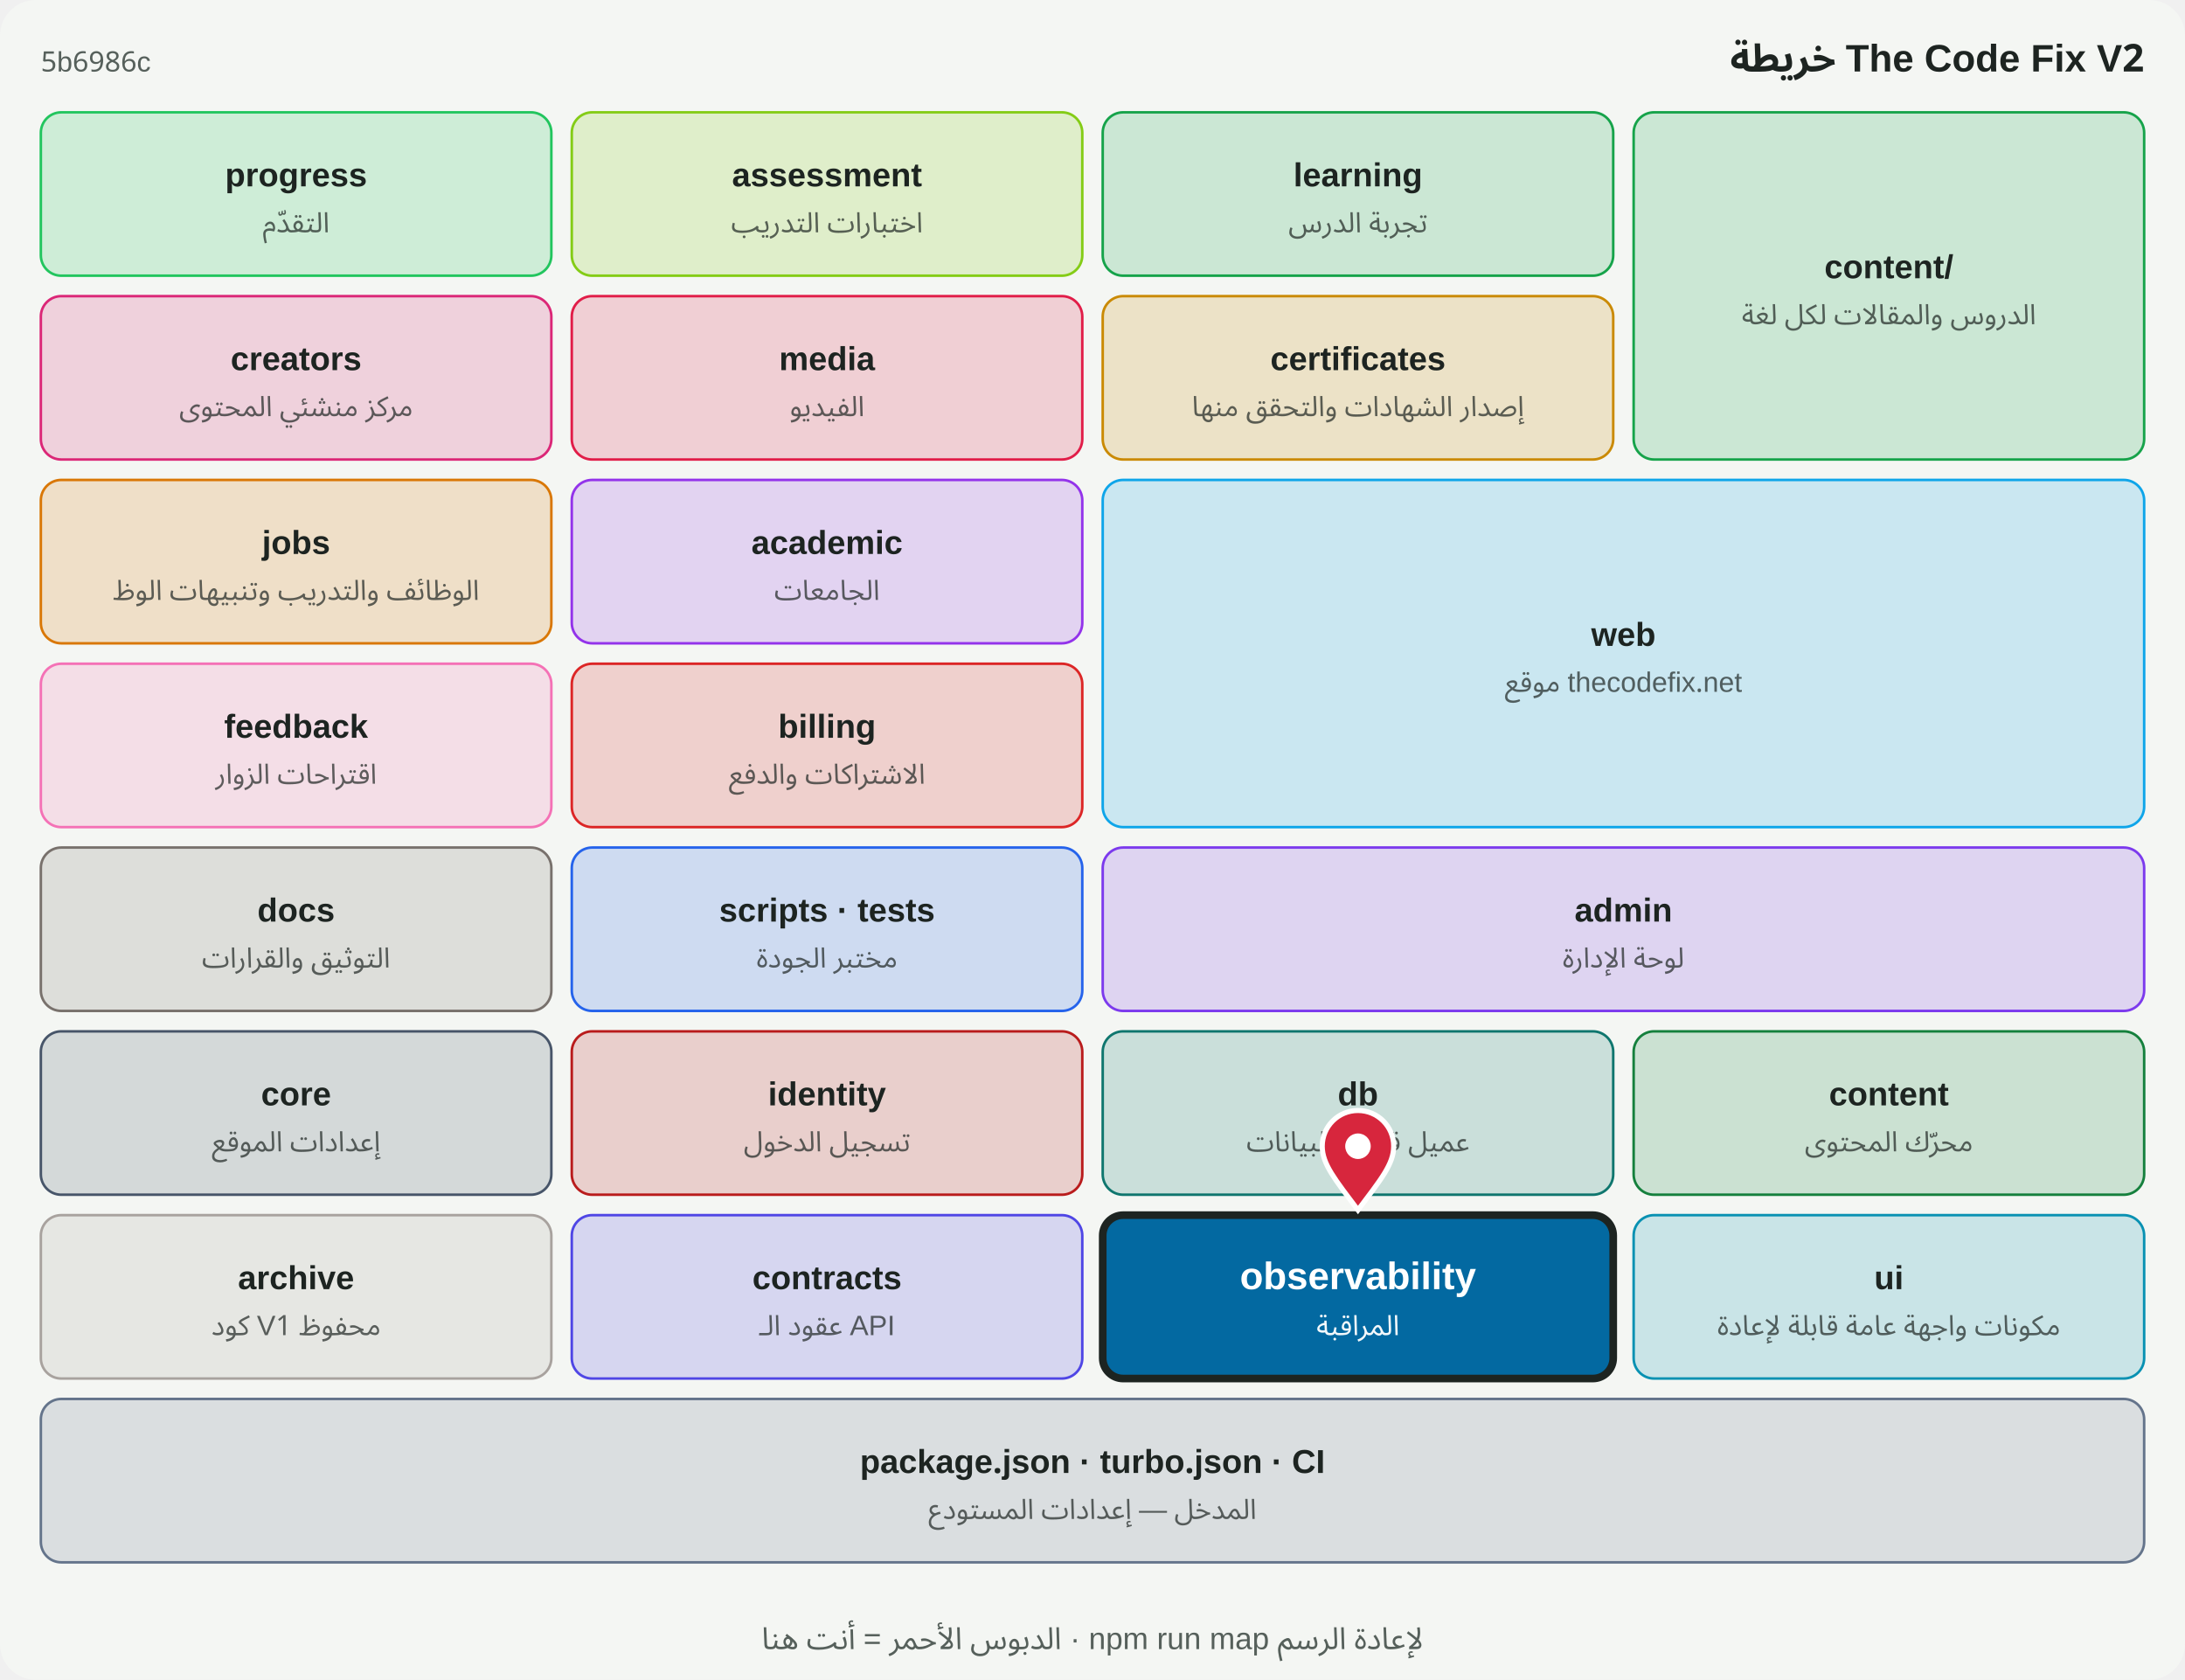
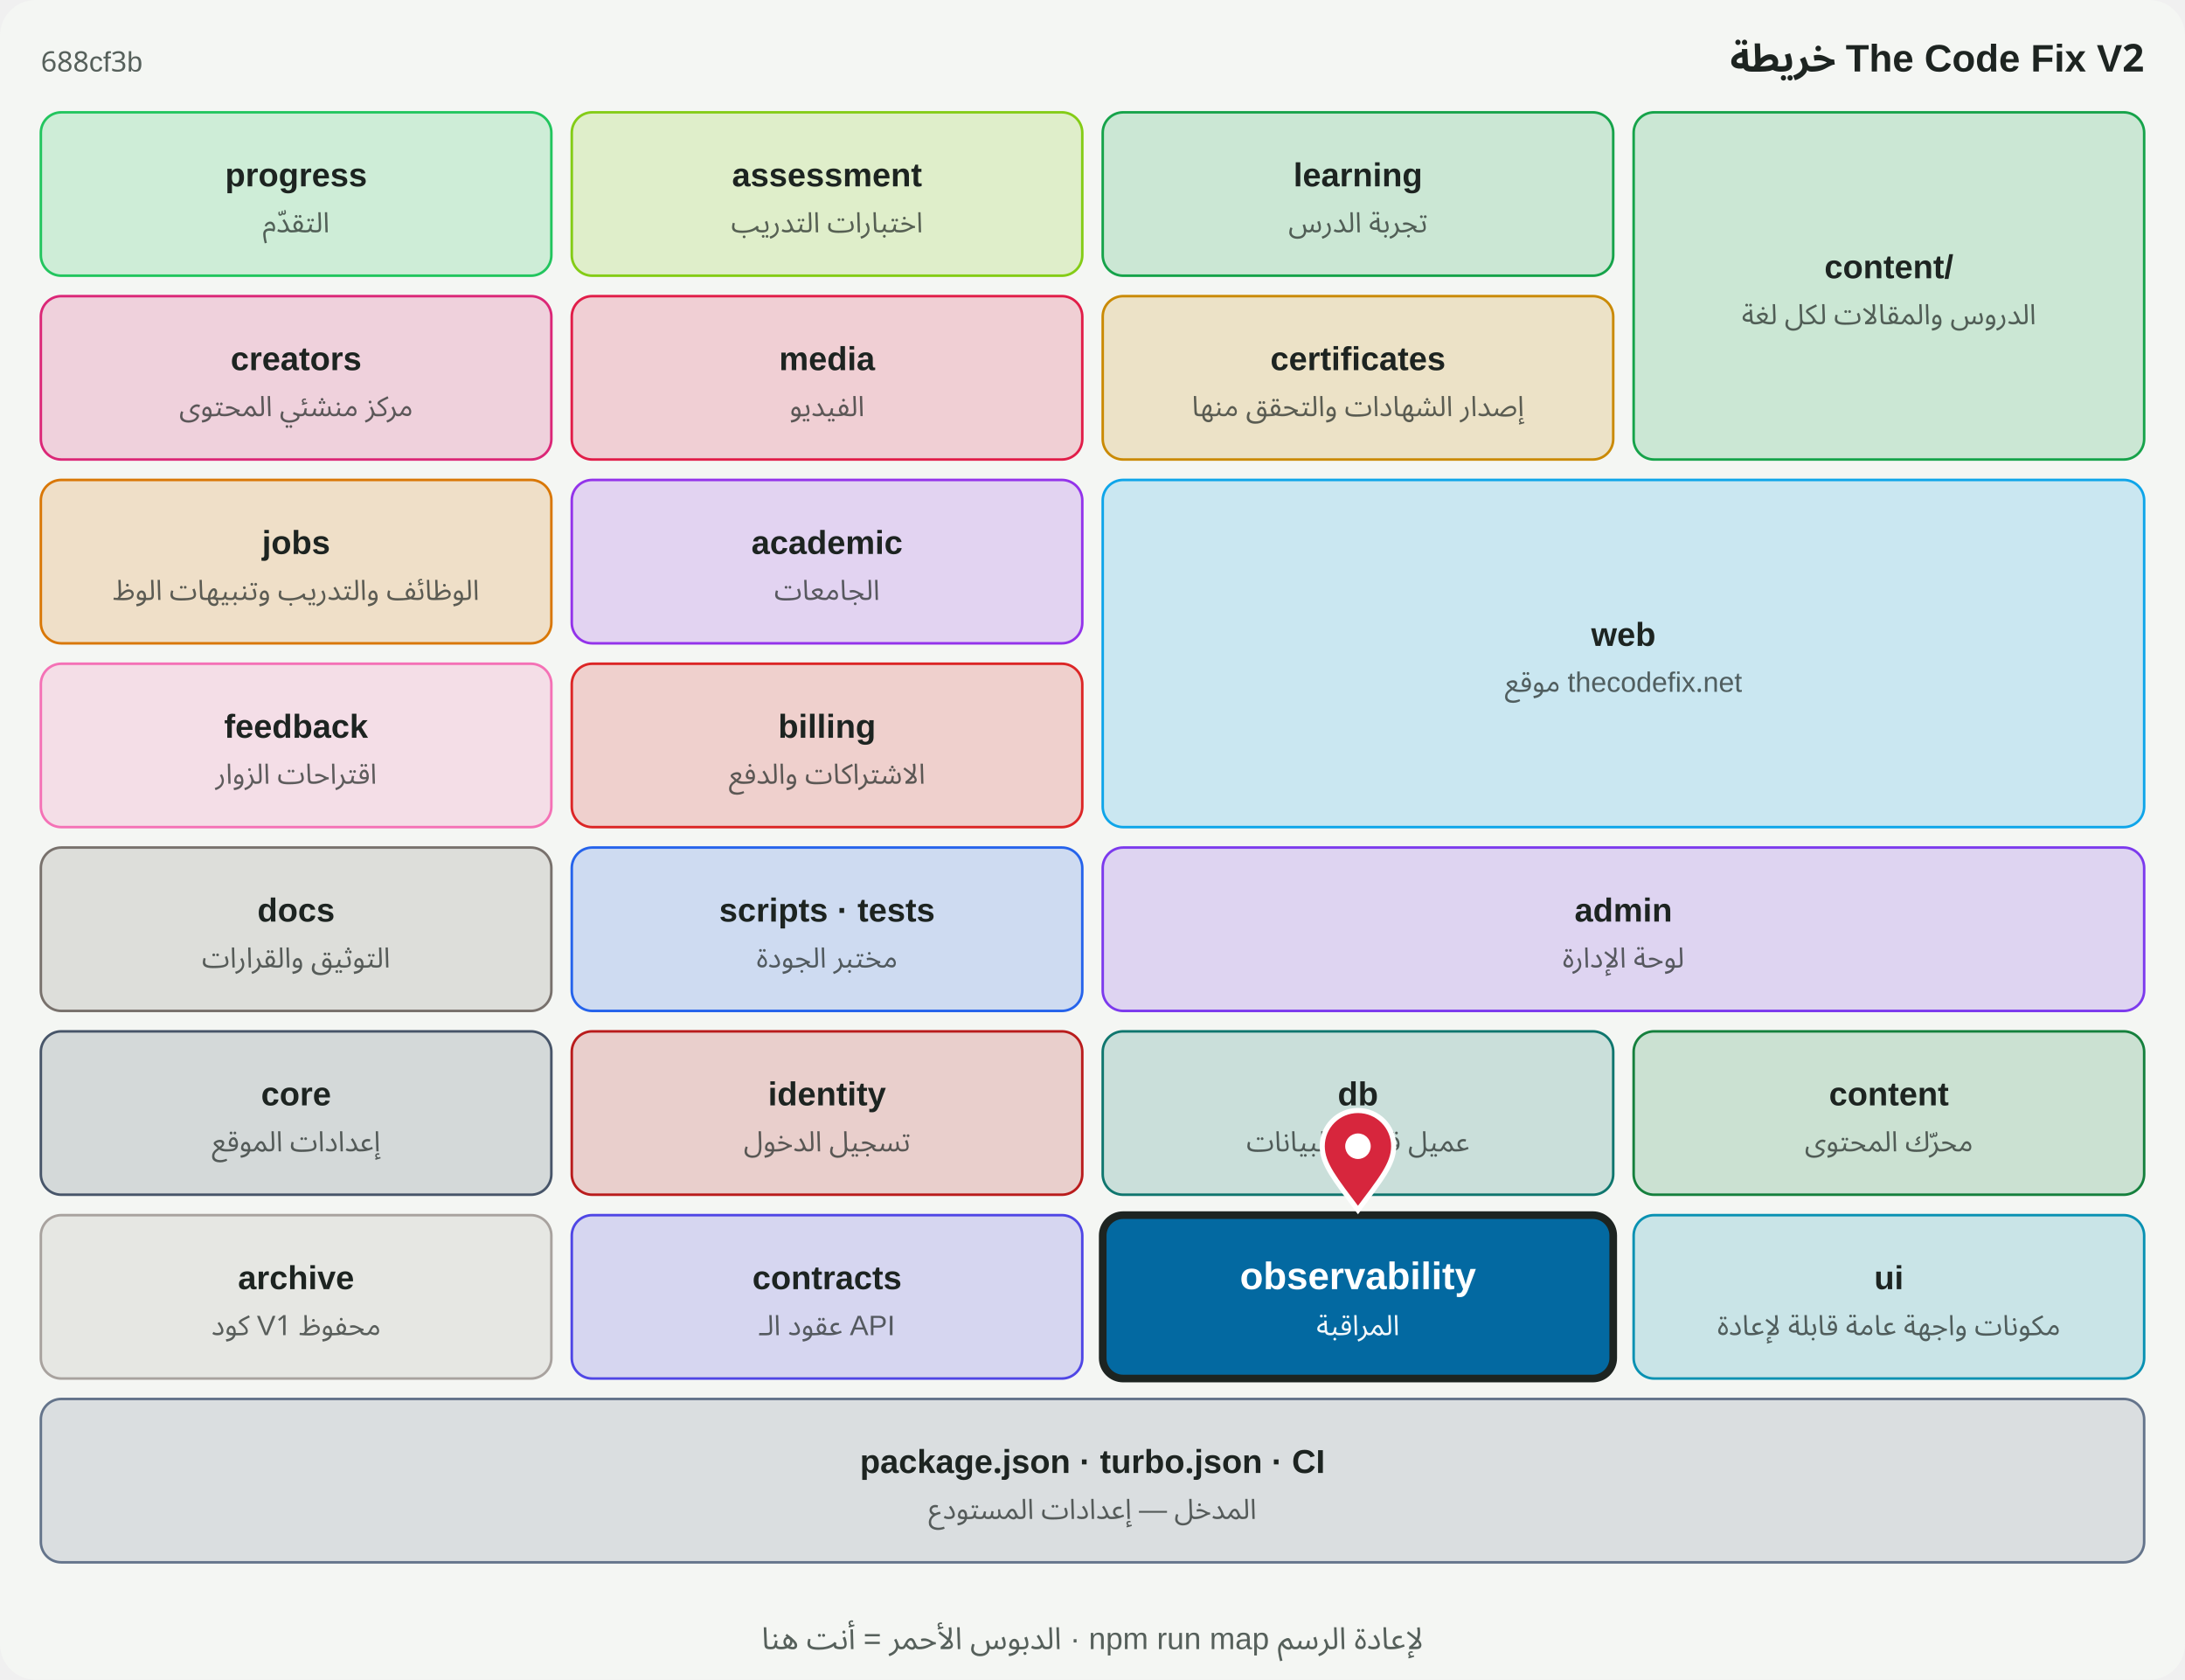
<svg xmlns="http://www.w3.org/2000/svg" viewBox="0 0 856 658" width="856" height="658" font-family="'Segoe UI', Tahoma, 'Noto Sans Arabic', Arial, sans-serif" role="img" aria-label="خريطة مشروع The Code Fix — المراقبة (@tcf/observability)">
  <rect width="856" height="658" rx="14" fill="#f4f6f3" />
  <text x="840" y="28" text-anchor="end" font-size="15" font-weight="700" fill="#1d2421">خريطة The Code Fix V2</text>
-   <text x="16" y="28" font-size="11" fill="#56605b">5b6986c</text>
+   <text x="16" y="28" font-size="11" fill="#56605b">688cf3b</text>
  <g>
    <rect x="640" y="44" width="200" height="136" rx="8" fill="#16a34a" fill-opacity="0.18" stroke="#16a34a" stroke-width="1" />
    <text x="740" y="109" text-anchor="middle" font-size="13" font-weight="600" fill="#1d2421">content/</text>
    <text x="740" y="127" text-anchor="middle" font-size="11" fill="#1d2421" fill-opacity="0.7">الدروس والمقالات لكل لغة</text>
  </g>
  <g>
    <rect x="432" y="44" width="200" height="64" rx="8" fill="#16a34a" fill-opacity="0.18" stroke="#16a34a" stroke-width="1" />
    <text x="532" y="73" text-anchor="middle" font-size="13" font-weight="600" fill="#1d2421">learning</text>
    <text x="532" y="91" text-anchor="middle" font-size="11" fill="#1d2421" fill-opacity="0.7">تجربة الدرس</text>
  </g>
  <g>
    <rect x="224" y="44" width="200" height="64" rx="8" fill="#84cc16" fill-opacity="0.18" stroke="#84cc16" stroke-width="1" />
    <text x="324" y="73" text-anchor="middle" font-size="13" font-weight="600" fill="#1d2421">assessment</text>
    <text x="324" y="91" text-anchor="middle" font-size="11" fill="#1d2421" fill-opacity="0.7">اختبارات التدريب</text>
  </g>
  <g>
    <rect x="16" y="44" width="200" height="64" rx="8" fill="#22c55e" fill-opacity="0.18" stroke="#22c55e" stroke-width="1" />
    <text x="116" y="73" text-anchor="middle" font-size="13" font-weight="600" fill="#1d2421">progress</text>
    <text x="116" y="91" text-anchor="middle" font-size="11" fill="#1d2421" fill-opacity="0.7">التقدّم</text>
  </g>
  <g>
    <rect x="432" y="116" width="200" height="64" rx="8" fill="#ca8a04" fill-opacity="0.18" stroke="#ca8a04" stroke-width="1" />
    <text x="532" y="145" text-anchor="middle" font-size="13" font-weight="600" fill="#1d2421">certificates</text>
    <text x="532" y="163" text-anchor="middle" font-size="11" fill="#1d2421" fill-opacity="0.7">إصدار الشهادات والتحقق منها</text>
  </g>
  <g>
    <rect x="224" y="116" width="200" height="64" rx="8" fill="#e11d48" fill-opacity="0.18" stroke="#e11d48" stroke-width="1" />
    <text x="324" y="145" text-anchor="middle" font-size="13" font-weight="600" fill="#1d2421">media</text>
    <text x="324" y="163" text-anchor="middle" font-size="11" fill="#1d2421" fill-opacity="0.7">الفيديو</text>
  </g>
  <g>
    <rect x="16" y="116" width="200" height="64" rx="8" fill="#db2777" fill-opacity="0.18" stroke="#db2777" stroke-width="1" />
    <text x="116" y="145" text-anchor="middle" font-size="13" font-weight="600" fill="#1d2421">creators</text>
    <text x="116" y="163" text-anchor="middle" font-size="11" fill="#1d2421" fill-opacity="0.7">مركز منشئي المحتوى</text>
  </g>
  <g>
    <rect x="432" y="188" width="408" height="136" rx="8" fill="#0ea5e9" fill-opacity="0.18" stroke="#0ea5e9" stroke-width="1" />
    <text x="636" y="253" text-anchor="middle" font-size="13" font-weight="600" fill="#1d2421">web</text>
    <text x="636" y="271" text-anchor="middle" font-size="11" fill="#1d2421" fill-opacity="0.7">موقع thecodefix.net</text>
  </g>
  <g>
    <rect x="224" y="188" width="200" height="64" rx="8" fill="#9333ea" fill-opacity="0.18" stroke="#9333ea" stroke-width="1" />
    <text x="324" y="217" text-anchor="middle" font-size="13" font-weight="600" fill="#1d2421">academic</text>
    <text x="324" y="235" text-anchor="middle" font-size="11" fill="#1d2421" fill-opacity="0.7">الجامعات</text>
  </g>
  <g>
    <rect x="16" y="188" width="200" height="64" rx="8" fill="#d97706" fill-opacity="0.18" stroke="#d97706" stroke-width="1" />
    <text x="116" y="217" text-anchor="middle" font-size="13" font-weight="600" fill="#1d2421">jobs</text>
    <text x="116" y="235" text-anchor="middle" font-size="11" fill="#1d2421" fill-opacity="0.7">الوظائف والتدريب وتنبيهات الوظ</text>
  </g>
  <g>
    <rect x="224" y="260" width="200" height="64" rx="8" fill="#dc2626" fill-opacity="0.18" stroke="#dc2626" stroke-width="1" />
    <text x="324" y="289" text-anchor="middle" font-size="13" font-weight="600" fill="#1d2421">billing</text>
    <text x="324" y="307" text-anchor="middle" font-size="11" fill="#1d2421" fill-opacity="0.7">الاشتراكات والدفع</text>
  </g>
  <g>
    <rect x="16" y="260" width="200" height="64" rx="8" fill="#f472b6" fill-opacity="0.18" stroke="#f472b6" stroke-width="1" />
    <text x="116" y="289" text-anchor="middle" font-size="13" font-weight="600" fill="#1d2421">feedback</text>
    <text x="116" y="307" text-anchor="middle" font-size="11" fill="#1d2421" fill-opacity="0.7">اقتراحات الزوار</text>
  </g>
  <g>
    <rect x="432" y="332" width="408" height="64" rx="8" fill="#7c3aed" fill-opacity="0.18" stroke="#7c3aed" stroke-width="1" />
    <text x="636" y="361" text-anchor="middle" font-size="13" font-weight="600" fill="#1d2421">admin</text>
    <text x="636" y="379" text-anchor="middle" font-size="11" fill="#1d2421" fill-opacity="0.7">لوحة الإدارة</text>
  </g>
  <g>
    <rect x="224" y="332" width="200" height="64" rx="8" fill="#2563eb" fill-opacity="0.18" stroke="#2563eb" stroke-width="1" />
    <text x="324" y="361" text-anchor="middle" font-size="13" font-weight="600" fill="#1d2421">scripts · tests</text>
    <text x="324" y="379" text-anchor="middle" font-size="11" fill="#1d2421" fill-opacity="0.7">مختبر الجودة</text>
  </g>
  <g>
    <rect x="16" y="332" width="200" height="64" rx="8" fill="#78716c" fill-opacity="0.18" stroke="#78716c" stroke-width="1" />
    <text x="116" y="361" text-anchor="middle" font-size="13" font-weight="600" fill="#1d2421">docs</text>
    <text x="116" y="379" text-anchor="middle" font-size="11" fill="#1d2421" fill-opacity="0.7">التوثيق والقرارات</text>
  </g>
  <g>
    <rect x="640" y="404" width="200" height="64" rx="8" fill="#15803d" fill-opacity="0.18" stroke="#15803d" stroke-width="1" />
    <text x="740" y="433" text-anchor="middle" font-size="13" font-weight="600" fill="#1d2421">content</text>
    <text x="740" y="451" text-anchor="middle" font-size="11" fill="#1d2421" fill-opacity="0.7">محرّك المحتوى</text>
  </g>
  <g>
    <rect x="432" y="404" width="200" height="64" rx="8" fill="#0f766e" fill-opacity="0.18" stroke="#0f766e" stroke-width="1" />
    <text x="532" y="433" text-anchor="middle" font-size="13" font-weight="600" fill="#1d2421">db</text>
    <text x="532" y="451" text-anchor="middle" font-size="11" fill="#1d2421" fill-opacity="0.7">عميل قاعدة البيانات</text>
  </g>
  <g>
    <rect x="224" y="404" width="200" height="64" rx="8" fill="#b91c1c" fill-opacity="0.18" stroke="#b91c1c" stroke-width="1" />
    <text x="324" y="433" text-anchor="middle" font-size="13" font-weight="600" fill="#1d2421">identity</text>
    <text x="324" y="451" text-anchor="middle" font-size="11" fill="#1d2421" fill-opacity="0.7">تسجيل الدخول</text>
  </g>
  <g>
    <rect x="16" y="404" width="200" height="64" rx="8" fill="#475569" fill-opacity="0.18" stroke="#475569" stroke-width="1" />
    <text x="116" y="433" text-anchor="middle" font-size="13" font-weight="600" fill="#1d2421">core</text>
    <text x="116" y="451" text-anchor="middle" font-size="11" fill="#1d2421" fill-opacity="0.7">إعدادات الموقع</text>
  </g>
  <g>
    <rect x="640" y="476" width="200" height="64" rx="8" fill="#0891b2" fill-opacity="0.18" stroke="#0891b2" stroke-width="1" />
    <text x="740" y="505" text-anchor="middle" font-size="13" font-weight="600" fill="#1d2421">ui</text>
    <text x="740" y="523" text-anchor="middle" font-size="11" fill="#1d2421" fill-opacity="0.7">مكونات واجهة عامة قابلة لإعادة</text>
  </g>
  <g>
    <rect x="432" y="476" width="200" height="64" rx="8" fill="#0369a1" fill-opacity="1" stroke="#1d2421" stroke-width="3" />
    <text x="532" y="505" text-anchor="middle" font-size="15" font-weight="700" fill="#ffffff">observability</text>
    <text x="532" y="523" text-anchor="middle" font-size="11" fill="#ffffff" fill-opacity="0.95">المراقبة</text>
  </g>
  <path d="M532 474 c-9 -12 -14 -18 -14 -25 a14 14 0 0 1 28 0 c0 7 -5 13 -14 25z" fill="#d7263d" stroke="#fff" stroke-width="2" />
  <circle cx="532" cy="449" r="5" fill="#fff" />
  <g>
    <rect x="224" y="476" width="200" height="64" rx="8" fill="#4f46e5" fill-opacity="0.18" stroke="#4f46e5" stroke-width="1" />
    <text x="324" y="505" text-anchor="middle" font-size="13" font-weight="600" fill="#1d2421">contracts</text>
    <text x="324" y="523" text-anchor="middle" font-size="11" fill="#1d2421" fill-opacity="0.7">عقود الـ API</text>
  </g>
  <g>
    <rect x="16" y="476" width="200" height="64" rx="8" fill="#a8a29e" fill-opacity="0.18" stroke="#a8a29e" stroke-width="1" />
    <text x="116" y="505" text-anchor="middle" font-size="13" font-weight="600" fill="#1d2421">archive</text>
    <text x="116" y="523" text-anchor="middle" font-size="11" fill="#1d2421" fill-opacity="0.7">كود V1 محفوظ</text>
  </g>
  <g>
    <rect x="16" y="548" width="824" height="64" rx="8" fill="#64748b" fill-opacity="0.18" stroke="#64748b" stroke-width="1" />
    <text x="428" y="577" text-anchor="middle" font-size="13" font-weight="600" fill="#1d2421">package.json · turbo.json · CI</text>
    <text x="428" y="595" text-anchor="middle" font-size="11" fill="#1d2421" fill-opacity="0.7">المدخل — إعدادات المستودع</text>
  </g>
  <text x="428" y="646" text-anchor="middle" font-size="12" fill="#56605b">الدبوس الأحمر = أنت هنا · npm run map لإعادة الرسم</text>
</svg>
